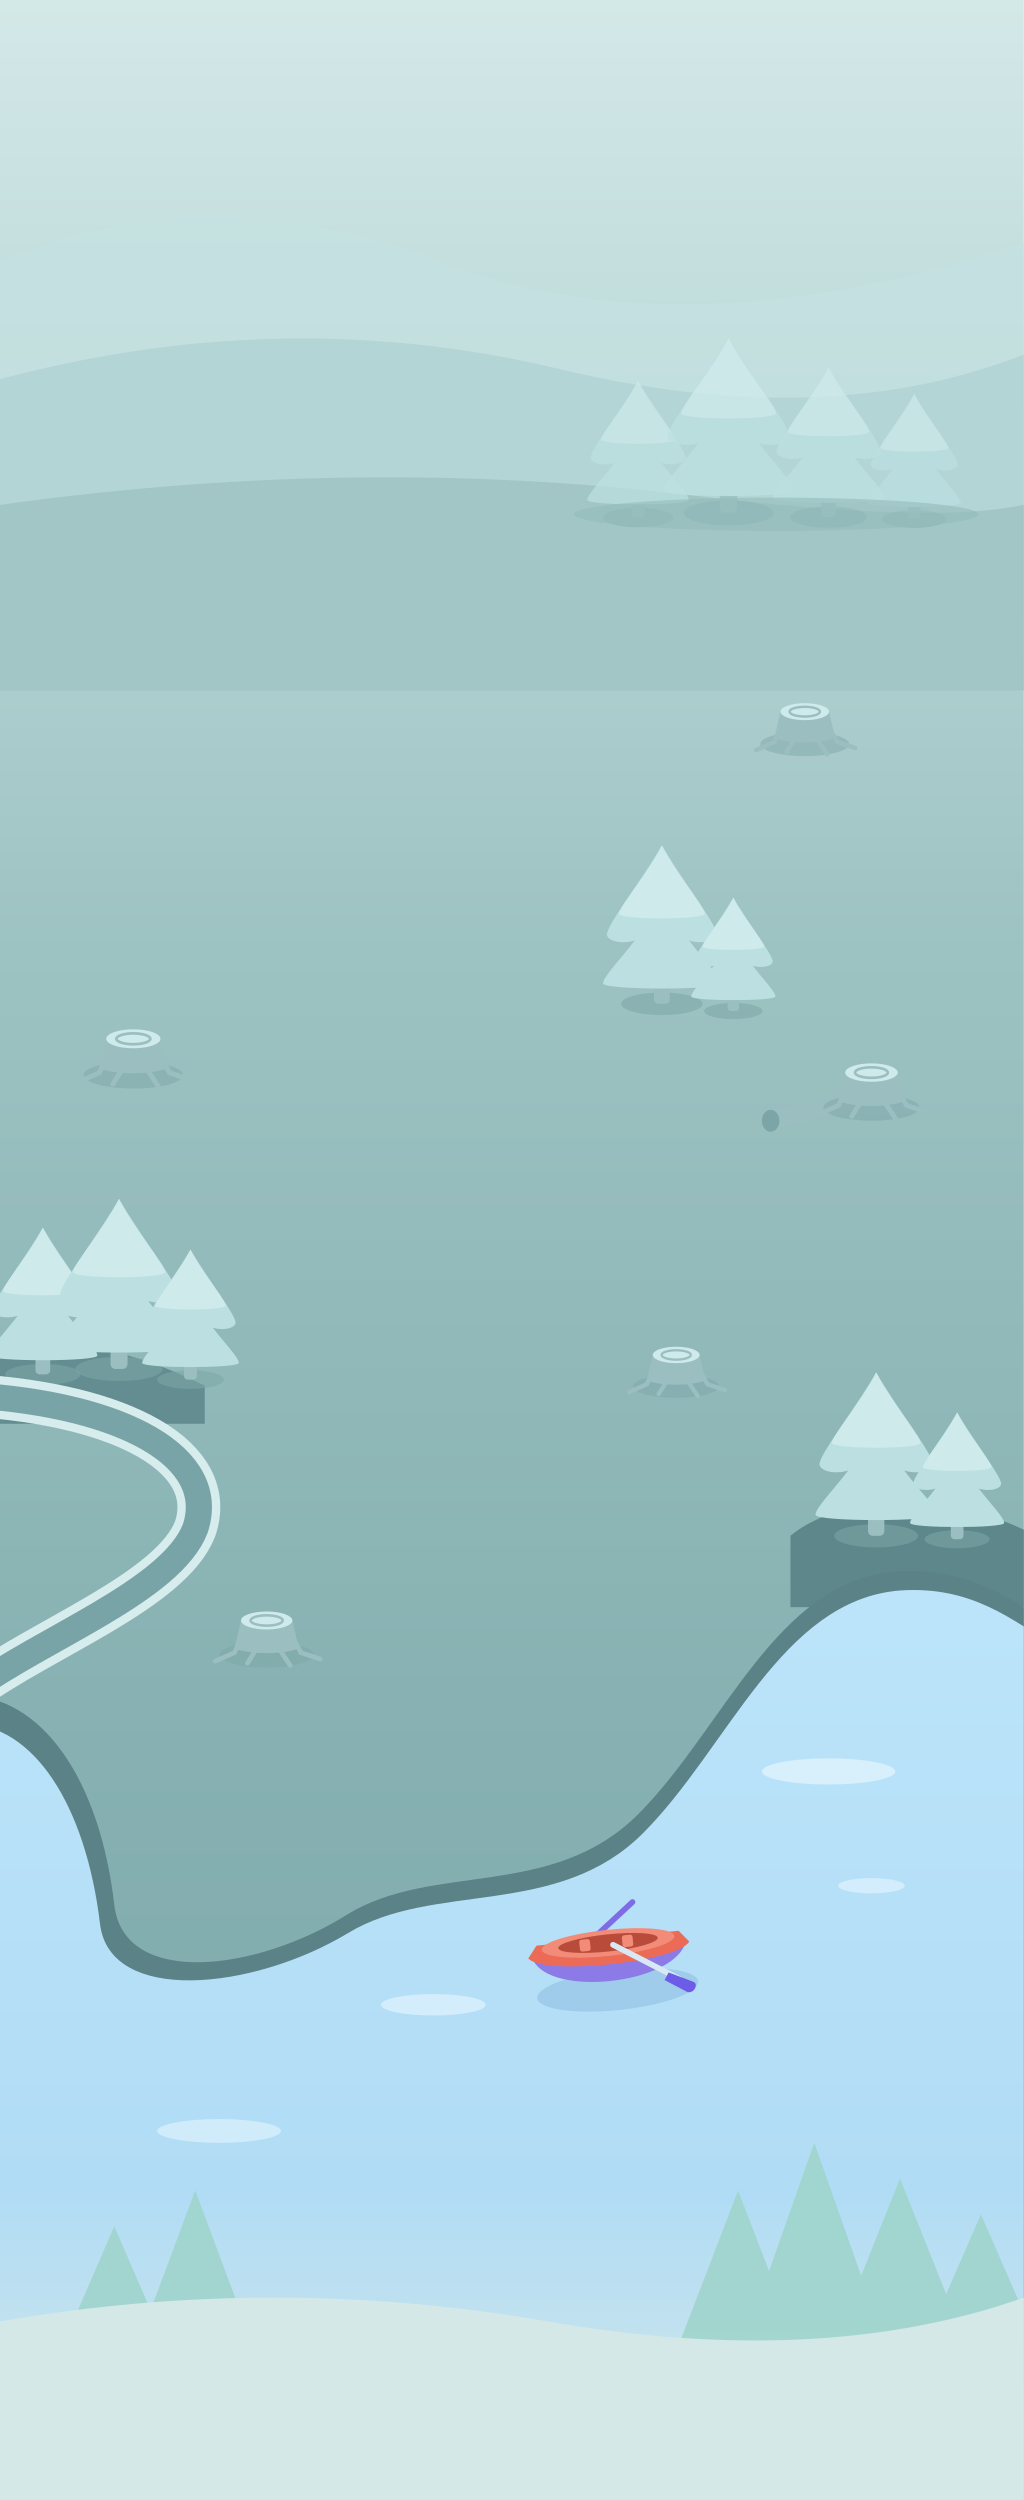
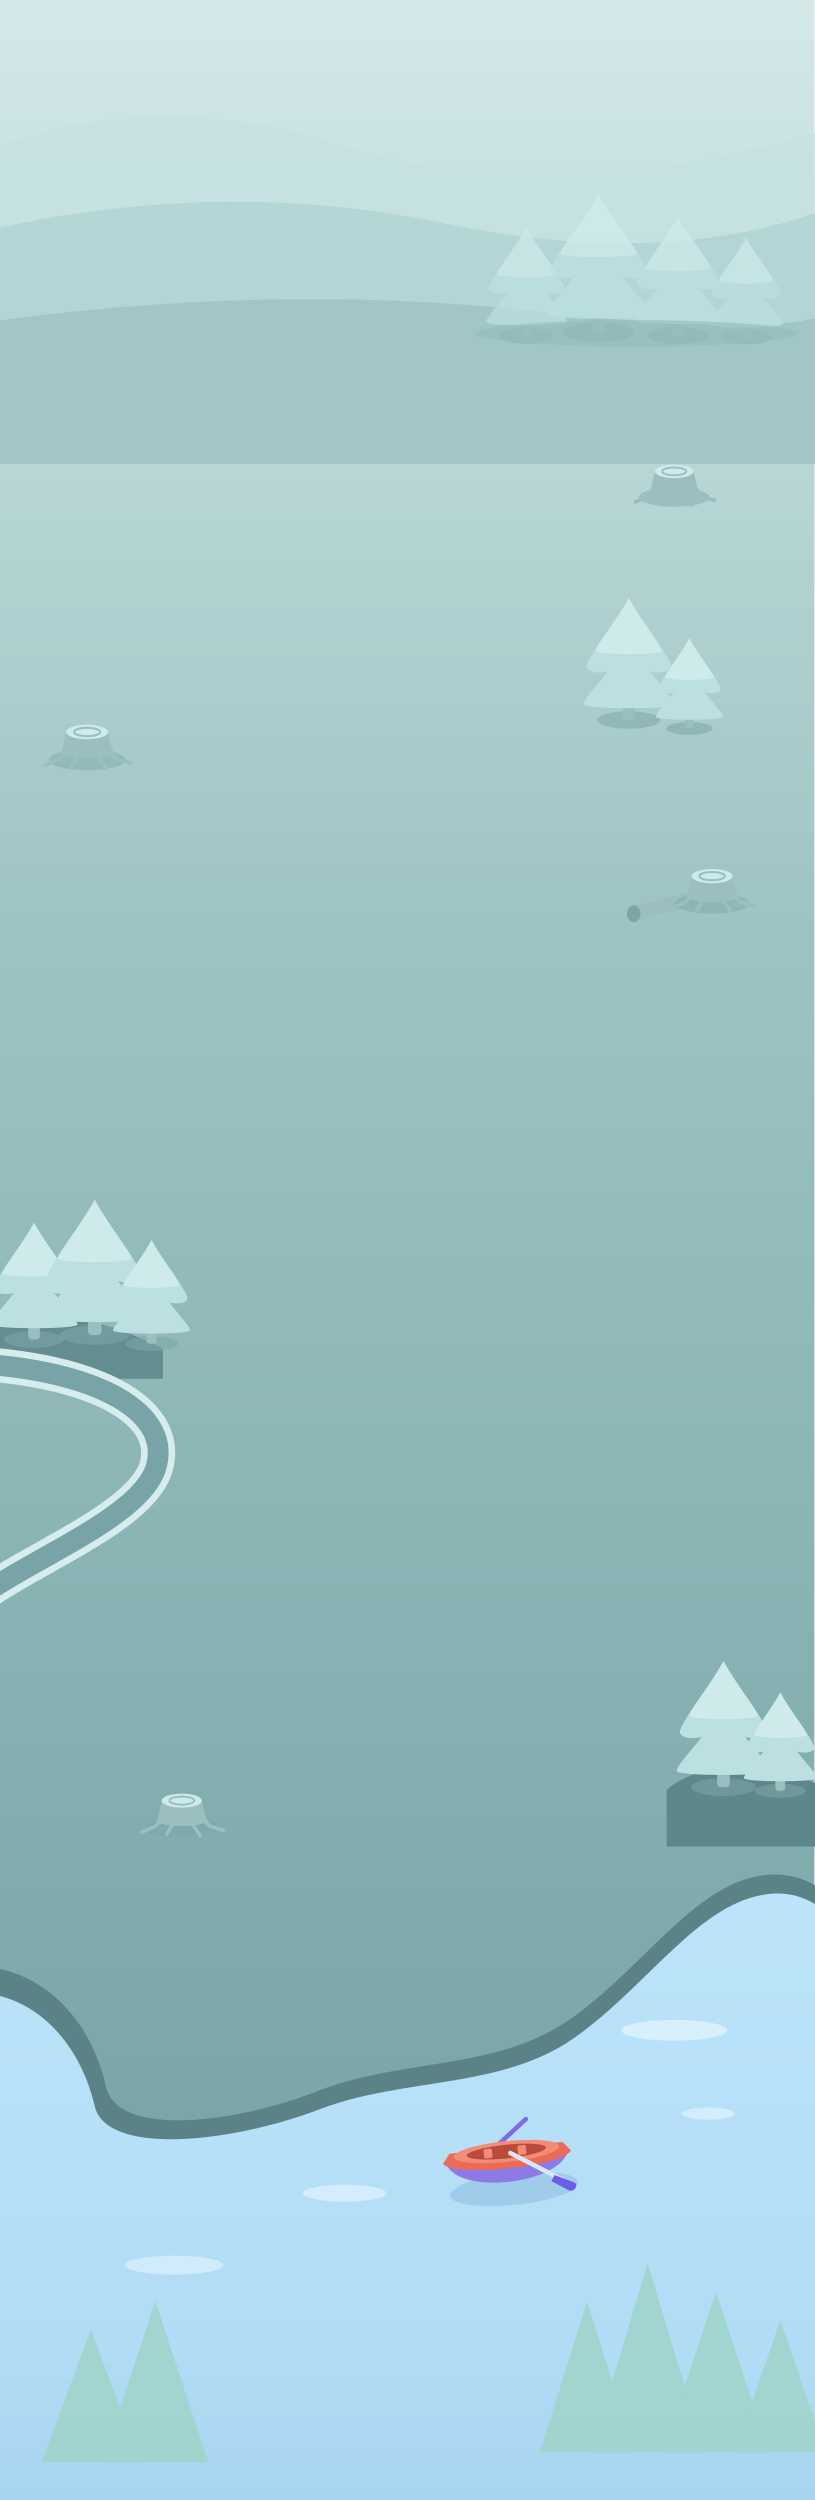
- <svg xmlns="http://www.w3.org/2000/svg" viewBox="0 0 430 1050" fill="none" preserveAspectRatio="xMidYMin slice">
+ <svg xmlns="http://www.w3.org/2000/svg" viewBox="0 0 430 1320" fill="none" preserveAspectRatio="none">
  <defs>
-     <linearGradient id="mistySkyHillGrad" x1="215" y1="0" x2="215" y2="1050" gradientUnits="userSpaceOnUse">
+     <linearGradient id="mistySkyHillGrad" x1="215" y1="0" x2="215" y2="1120" gradientUnits="userSpaceOnUse">
      <stop offset="0%" stop-color="#D4E8E8" />
-       <stop offset="16%" stop-color="#BCDAD9" />
-       <stop offset="38%" stop-color="#9DC2C2" />
-       <stop offset="68%" stop-color="#87B1B2" />
+       <stop offset="18%" stop-color="#BCDAD9" />
+       <stop offset="45%" stop-color="#9DC2C2" />
+       <stop offset="78%" stop-color="#87B1B2" />
      <stop offset="100%" stop-color="#7AA6A8" />
    </linearGradient>
-     <linearGradient id="calmLakeWaterGrad" x1="215" y1="680" x2="215" y2="1050" gradientUnits="userSpaceOnUse">
+     <linearGradient id="calmLakeWaterGrad" x1="215" y1="1010" x2="215" y2="1320" gradientUnits="userSpaceOnUse">
      <stop offset="0%" stop-color="#BBE4FA" />
-       <stop offset="65%" stop-color="#B1DCF5" />
-       <stop offset="100%" stop-color="#D4E8E8" />
+       <stop offset="75%" stop-color="#B1DCF5" />
+       <stop offset="100%" stop-color="#A7D4F0" />
    </linearGradient>
    <g id="flatPineA">
      <ellipse cx="0" cy="48" rx="18" ry="5" fill="#7CA5A7" opacity="0.55" />
      <rect x="-3.5" y="34" width="7" height="14" rx="2" fill="#9BBEC0" />
      <path d="M 0 -22 C -8 -8, -22 10, -24 16 C -26 20, -18 22, -12 20 C -18 28, -26 36, -26 39 C -26 42, 26 42, 26 39 C 26 36, 18 28, 12 20 C 18 22, 26 20, 24 16 C 22 10, 8 -8, 0 -22 Z" fill="#BCE0E1" />
      <path d="M 0 -22 C -6 -10, -18 4, -19 8 C -20 11, 20 11, 19 8 C 18 4, 6 -10, 0 -22 Z" fill="#CEEAEB" />
    </g>
    <g id="flatTreeStump">
      <ellipse cx="0" cy="10" rx="22" ry="6" fill="#7CA5A7" opacity="0.45" />
      <path d="M -11 0 L -15 9 L -24 13 M 11 0 L 16 9 L 25 12 M -4 6 L -9 14 M 5 6 L 11 15" stroke="#9BBEC0" stroke-width="2.2" stroke-linecap="round" />
      <path d="M -12 -6 L -15 7 C -8 10, 8 10, 15 7 L 12 -6 Z" fill="#9BBEC0" />
      <ellipse cx="0" cy="-6" rx="12" ry="4.2" fill="#CEEAEB" />
      <ellipse cx="0" cy="-6" rx="7.5" ry="2.4" fill="none" stroke="#9BBEC0" stroke-width="1.2" />
    </g>
  </defs>
-   <rect width="430" height="1050" fill="url(#mistySkyHillGrad)" />
-   <path d="M -20 120 Q 75 68, 185 110 T 450 95 L 450 240 L -20 240 Z" fill="#C5E1E1" opacity="0.7" />
-   <path d="M -20 165 Q 110 125, 235 155 T 450 140 L 450 260 L -20 260 Z" fill="#B2D3D3" opacity="0.85" />
-   <path d="M -20 215 Q 140 190, 290 208 T 450 200 L 450 290 L -20 290 Z" fill="#A2C6C6" />
-   <g transform="translate(268, 178) scale(0.82)" opacity="0.72">
+   <rect width="430" height="1320" fill="url(#mistySkyHillGrad)" />
+   <path d="M -20 85 Q 75 42, 185 78 T 450 64 L 450 185 L -20 185 Z" fill="#C5E1E1" opacity="0.7" />
+   <path d="M -20 125 Q 110 92, 235 118 T 450 105 L 450 215 L -20 215 Z" fill="#B2D3D3" opacity="0.85" />
+   <path d="M -20 172 Q 140 148, 290 165 T 450 156 L 450 245 L -20 245 Z" fill="#A2C6C6" />
+   <g transform="translate(278, 138) scale(0.82)" opacity="0.72">
    <use href="#flatPineA" />
  </g>
-   <g transform="translate(306, 165) scale(1.05)" opacity="0.82">
+   <g transform="translate(316, 125) scale(1.05)" opacity="0.82">
    <use href="#flatPineA" />
  </g>
-   <g transform="translate(348, 174) scale(0.9)" opacity="0.76">
+   <g transform="translate(358, 134) scale(0.9)" opacity="0.76">
    <use href="#flatPineA" />
  </g>
-   <g transform="translate(384, 182) scale(0.75)" opacity="0.68">
+   <g transform="translate(394, 142) scale(0.75)" opacity="0.68">
    <use href="#flatPineA" />
  </g>
-   <ellipse cx="326" cy="216" rx="85" ry="7" fill="#94BABA" opacity="0.6" />
-   <g transform="translate(338, 304) scale(0.85)">
+   <ellipse cx="336" cy="176" rx="85" ry="7" fill="#94BABA" opacity="0.6" />
+   <g transform="translate(356, 254) scale(0.85)">
    <use href="#flatTreeStump" />
  </g>
-   <g transform="translate(278, 376) scale(0.95)">
+   <g transform="translate(332, 336) scale(0.92)">
    <use href="#flatPineA" />
  </g>
-   <g transform="translate(308, 392) scale(0.68)">
+   <g transform="translate(364, 352) scale(0.68)">
    <use href="#flatPineA" />
  </g>
-   <g transform="translate(56, 442) scale(0.95)">
+   <g transform="translate(46, 392) scale(0.92)">
    <use href="#flatTreeStump" />
  </g>
-   <g transform="translate(366, 456) scale(0.92)">
+   <g transform="translate(376, 468) scale(0.9)">
    <path d="M -48 12 L -8 2 L -4 10 L -44 20 Z" fill="#9BBEC0" />
    <ellipse cx="-46" cy="16" rx="4" ry="5" fill="#7CA5A7" />
    <use href="#flatTreeStump" />
  </g>
-   <g transform="translate(284, 574) scale(0.82)">
+   <path d="M -10 692 C 32 692, 58 698, 86 712 L 86 728 L -10 728 Z" fill="#638D90" />
+   <g transform="translate(18, 665) scale(0.88)">
+     <use href="#flatPineA" />
+   </g>
+   <g transform="translate(50, 656) scale(1.02)">
+     <use href="#flatPineA" />
+   </g>
+   <g transform="translate(80, 672) scale(0.78)">
+     <use href="#flatPineA" />
+   </g>
+   <path d="M -12 720 C 52 724, 92 746, 82 776 C 72 802, 18 822, -12 844" stroke="#D7ECEC" stroke-width="18" stroke-linecap="round" fill="none" />
+   <path d="M -12 720 C 52 724, 92 746, 82 776 C 72 802, 18 822, -12 844" stroke="#79A4A7" stroke-width="11" stroke-linecap="round" fill="none" />
+   <path d="M 352 945 C 372 928, 412 928, 442 948 L 442 975 L 352 975 Z" fill="#5D878A" />
+   <g transform="translate(382, 898) scale(0.95)">
+     <use href="#flatPineA" />
+   </g>
+   <g transform="translate(412, 910) scale(0.74)">
+     <use href="#flatPineA" />
+   </g>
+   <g transform="translate(96, 956) scale(0.88)">
    <use href="#flatTreeStump" />
  </g>
-   <path d="M -10 562 C 32 562, 58 568, 86 582 L 86 598 L -10 598 Z" fill="#638D90" />
-   <g transform="translate(18, 535) scale(0.88)">
-     <use href="#flatPineA" />
-   </g>
-   <g transform="translate(50, 526) scale(1.02)">
-     <use href="#flatPineA" />
-   </g>
-   <g transform="translate(80, 542) scale(0.78)">
-     <use href="#flatPineA" />
-   </g>
-   <path d="M -12 586 C 52 590, 92 612, 82 642 C 72 668, 18 688, -12 710" stroke="#D7ECEC" stroke-width="18" stroke-linecap="round" fill="none" />
-   <path d="M -12 586 C 52 590, 92 612, 82 642 C 72 668, 18 688, -12 710" stroke="#79A4A7" stroke-width="11" stroke-linecap="round" fill="none" />
-   <path d="M 332 645 C 355 626, 405 626, 440 648 L 440 675 L 332 675 Z" fill="#5D878A" />
-   <g transform="translate(368, 598) scale(0.98)">
-     <use href="#flatPineA" />
-   </g>
-   <g transform="translate(402, 610) scale(0.76)">
-     <use href="#flatPineA" />
-   </g>
-   <g transform="translate(112, 686) scale(0.9)">
-     <use href="#flatTreeStump" />
-   </g>
-   <path d="M -15 712 C 18 712, 42 748, 48 800 C 52 835, 108 828, 146 804 C 182 782, 232 798, 268 762 C 304 726, 326 664, 376 660 C 408 658, 425 672, 445 685 L 445 1050 L -15 1050 Z" fill="#5B8286" />
-   <path d="M -15 724 C 14 724, 36 758, 42 808 C 46 842, 106 836, 146 812 C 182 790, 234 806, 270 770 C 306 734, 328 672, 378 668 C 408 666, 425 680, 445 693 L 445 1050 L -15 1050 Z" fill="url(#calmLakeWaterGrad)" />
-   <ellipse cx="348" cy="744" rx="28" ry="5.5" fill="#DDF2FD" opacity="0.85" />
-   <ellipse cx="366" cy="792" rx="14" ry="3.2" fill="#DDF2FD" opacity="0.75" />
-   <ellipse cx="182" cy="842" rx="22" ry="4.5" fill="#DDF2FD" opacity="0.75" />
-   <ellipse cx="92" cy="895" rx="26" ry="5" fill="#DDF2FD" opacity="0.7" />
-   <g transform="translate(256, 822) rotate(-6)">
+   <path d="M -15 1038 C 22 1038, 48 1066, 56 1102 C 62 1128, 122 1122, 168 1104 C 214 1086, 264 1094, 304 1064 C 342 1036, 368 994, 404 990 C 424 988, 436 998, 445 1008 L 445 1320 L -15 1320 Z" fill="#5B8286" />
+   <path d="M -15 1052 C 18 1052, 42 1078, 50 1112 C 56 1138, 120 1132, 168 1114 C 214 1096, 266 1104, 306 1074 C 344 1046, 370 1004, 406 1000 C 424 998, 436 1008, 445 1018 L 445 1320 L -15 1320 Z" fill="url(#calmLakeWaterGrad)" />
+   <ellipse cx="356" cy="1072" rx="28" ry="5.5" fill="#DDF2FD" opacity="0.85" />
+   <ellipse cx="374" cy="1116" rx="14" ry="3.2" fill="#DDF2FD" opacity="0.75" />
+   <ellipse cx="182" cy="1158" rx="22" ry="4.5" fill="#DDF2FD" opacity="0.75" />
+   <ellipse cx="92" cy="1196" rx="26" ry="5" fill="#DDF2FD" opacity="0.7" />
+   <g transform="translate(268, 1142) rotate(-6)">
    <ellipse cx="2" cy="14" rx="34" ry="8.5" fill="#9AC9E8" opacity="0.85" />
    <line x1="-4" y1="-10" x2="12" y2="-22" stroke="#7E6CE6" stroke-width="2.4" stroke-linecap="round" />
    <path d="M -32 -2 C -26 14, 24 14, 32 -2 Z" fill="#8C7AE6" />
    <path d="M -34 -3 C -28 5, 28 5, 34 -3 L 30 -8 L -30 -8 Z" fill="#EB6B56" />
    <ellipse cx="0" cy="-6" rx="28" ry="5.5" fill="#F28B78" />
    <ellipse cx="0" cy="-6" rx="21" ry="3.6" fill="#B84B39" />
    <rect x="-12" y="-8.5" width="4.5" height="5" rx="1" fill="#F28B78" />
    <rect x="6" y="-8.5" width="4.5" height="5" rx="1" fill="#F28B78" />
    <line x1="2" y1="-5" x2="28" y2="12" stroke="#D9E8F5" stroke-width="2.4" stroke-linecap="round" />
    <path d="M 24 9 L 34 14 C 36 15, 34 19, 31 18 L 22 12 Z" fill="#6C5CE7" />
  </g>
  <g fill="#9FD4CB" opacity="0.88">
-     <path d="M 310 920 L 285 985 L 335 985 Z" />
-     <path d="M 342 900 L 312 985 L 372 985 Z" />
-     <path d="M 378 915 L 350 985 L 406 985 Z" />
-     <path d="M 412 930 L 388 985 L 436 985 Z" />
-     <path d="M 48 935 L 22 995 L 74 995 Z" />
-     <path d="M 82 920 L 54 995 L 110 995 Z" />
+     <path d="M 310 1215 L 285 1295 L 335 1295 Z" />
+     <path d="M 342 1195 L 312 1295 L 372 1295 Z" />
+     <path d="M 378 1210 L 350 1295 L 406 1295 Z" />
+     <path d="M 412 1225 L 388 1295 L 436 1295 Z" />
+     <path d="M 48 1230 L 22 1300 L 74 1300 Z" />
+     <path d="M 82 1215 L 54 1300 L 110 1300 Z" />
  </g>
-   <path d="M 0 975 Q 115 955, 230 975 T 430 965 L 430 1050 L 0 1050 Z" fill="#D4E8E8" />
</svg>
